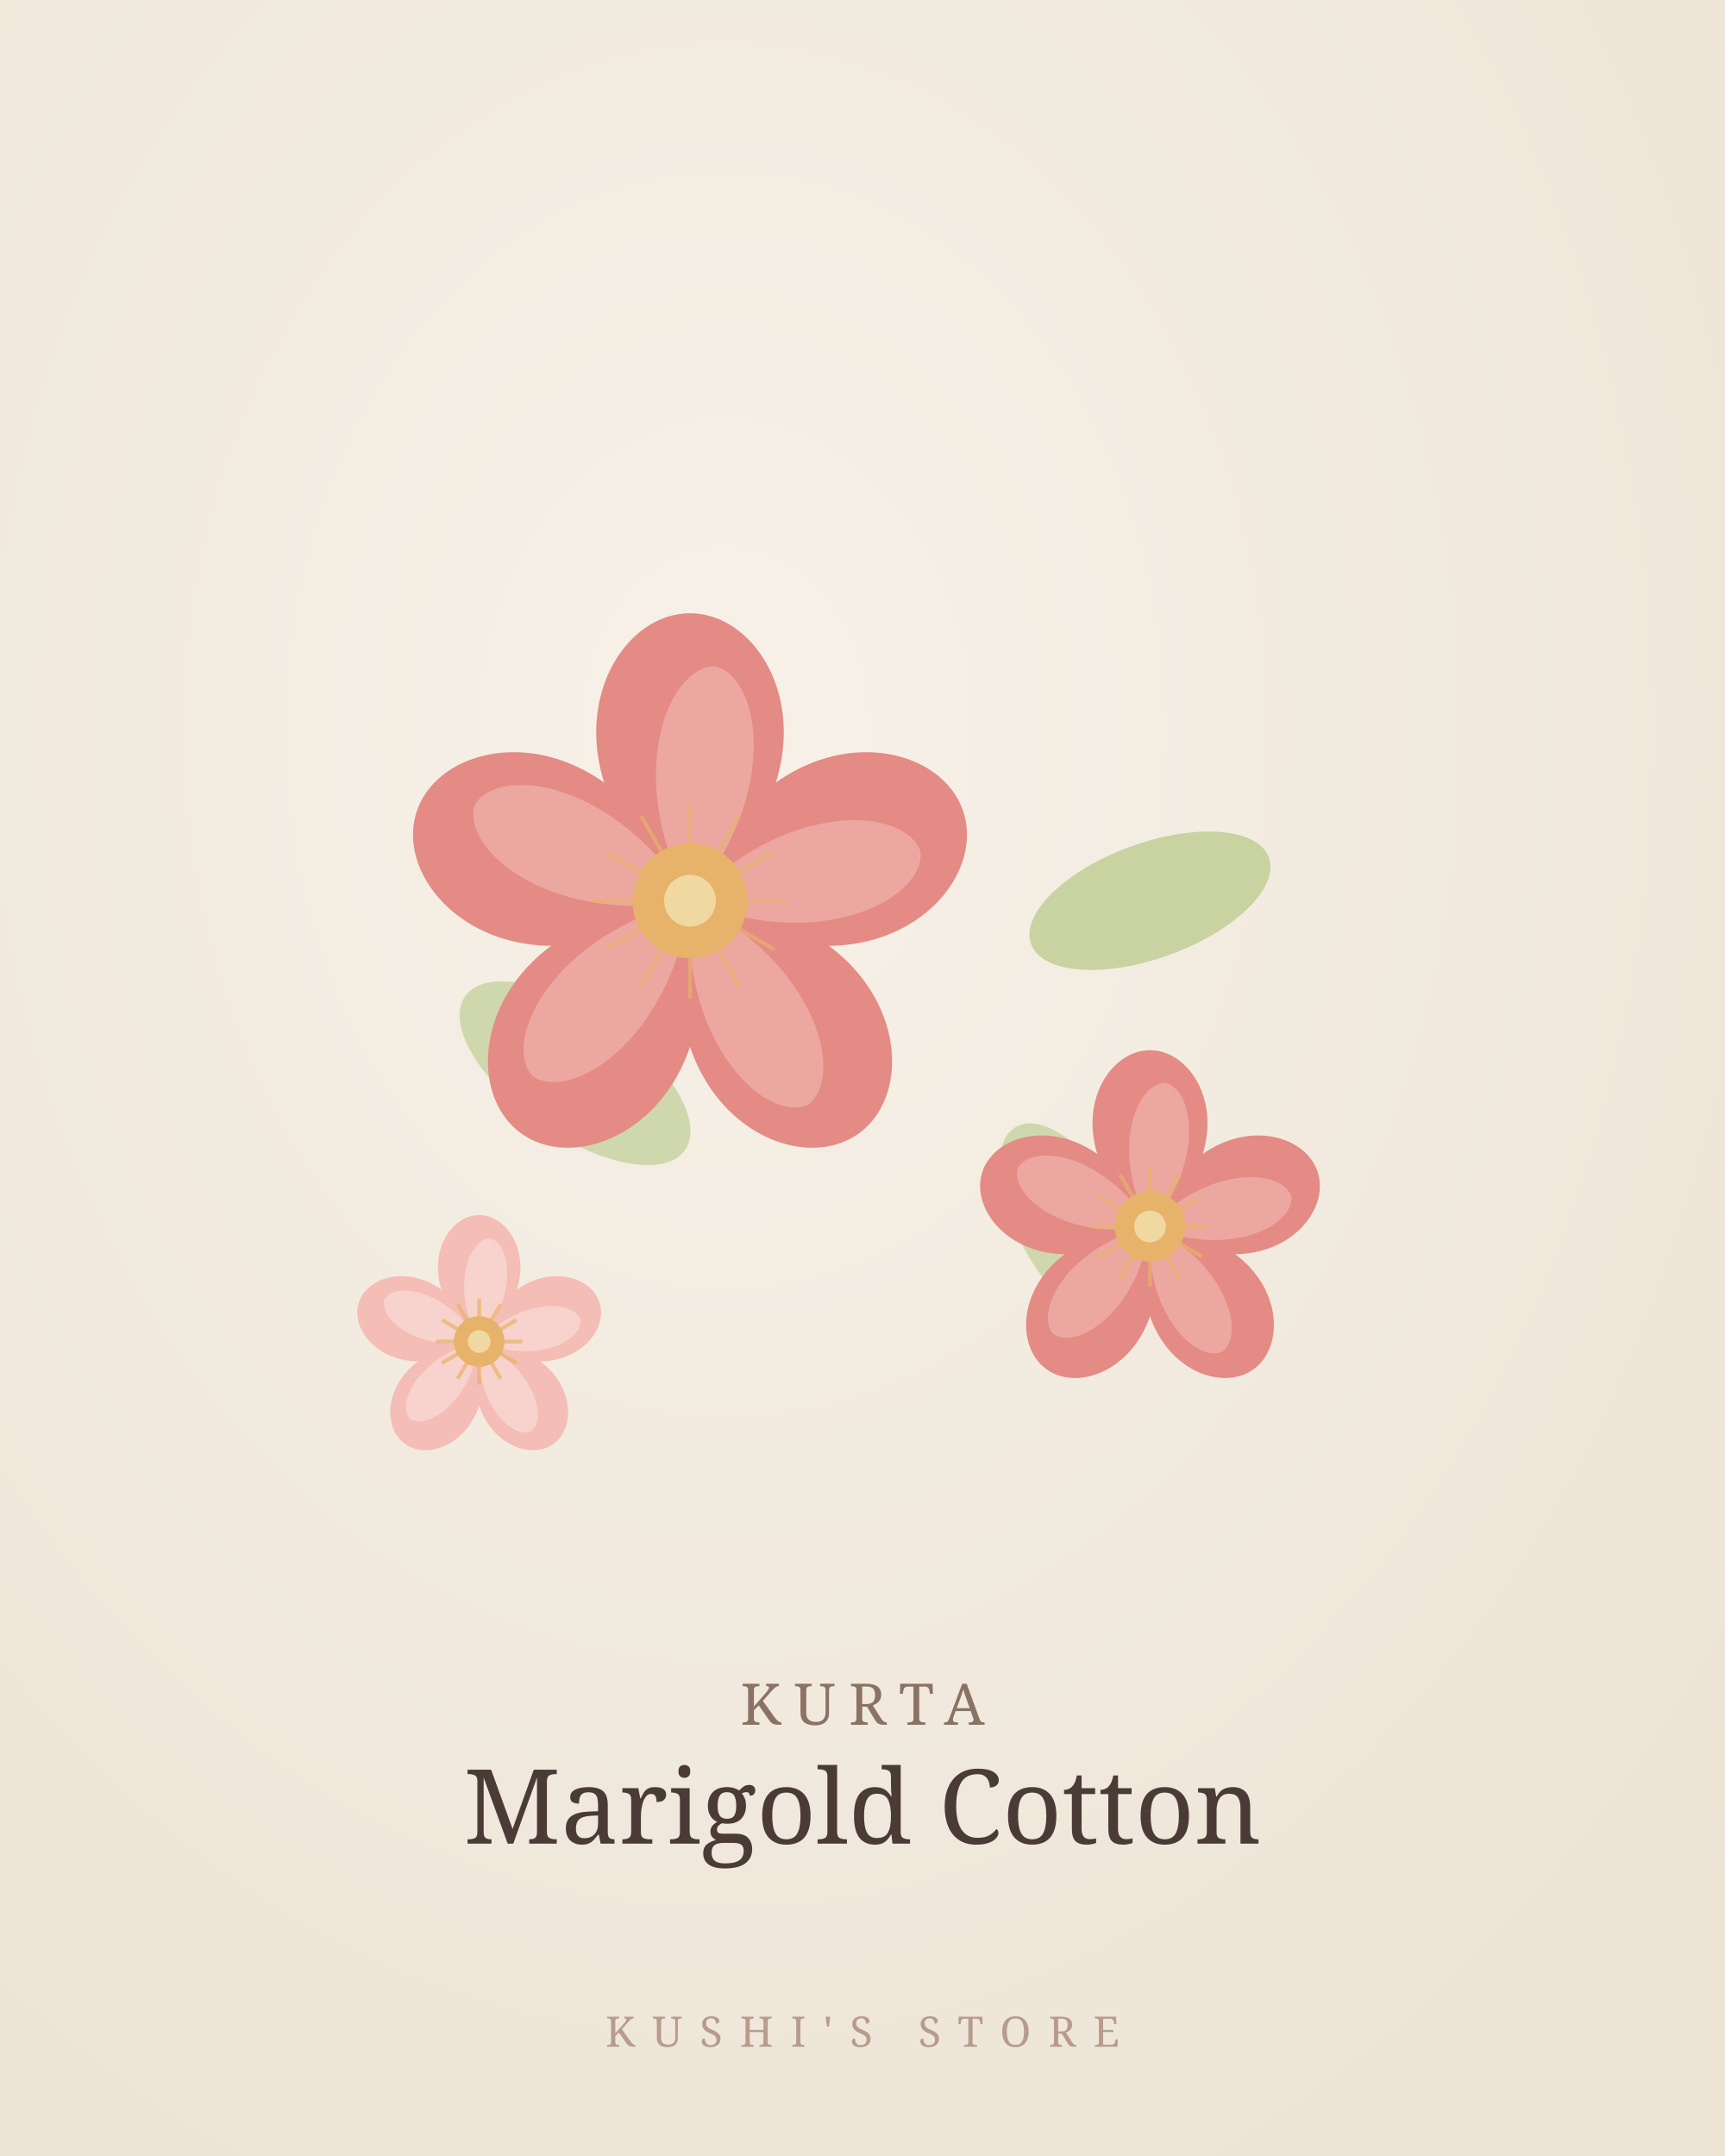
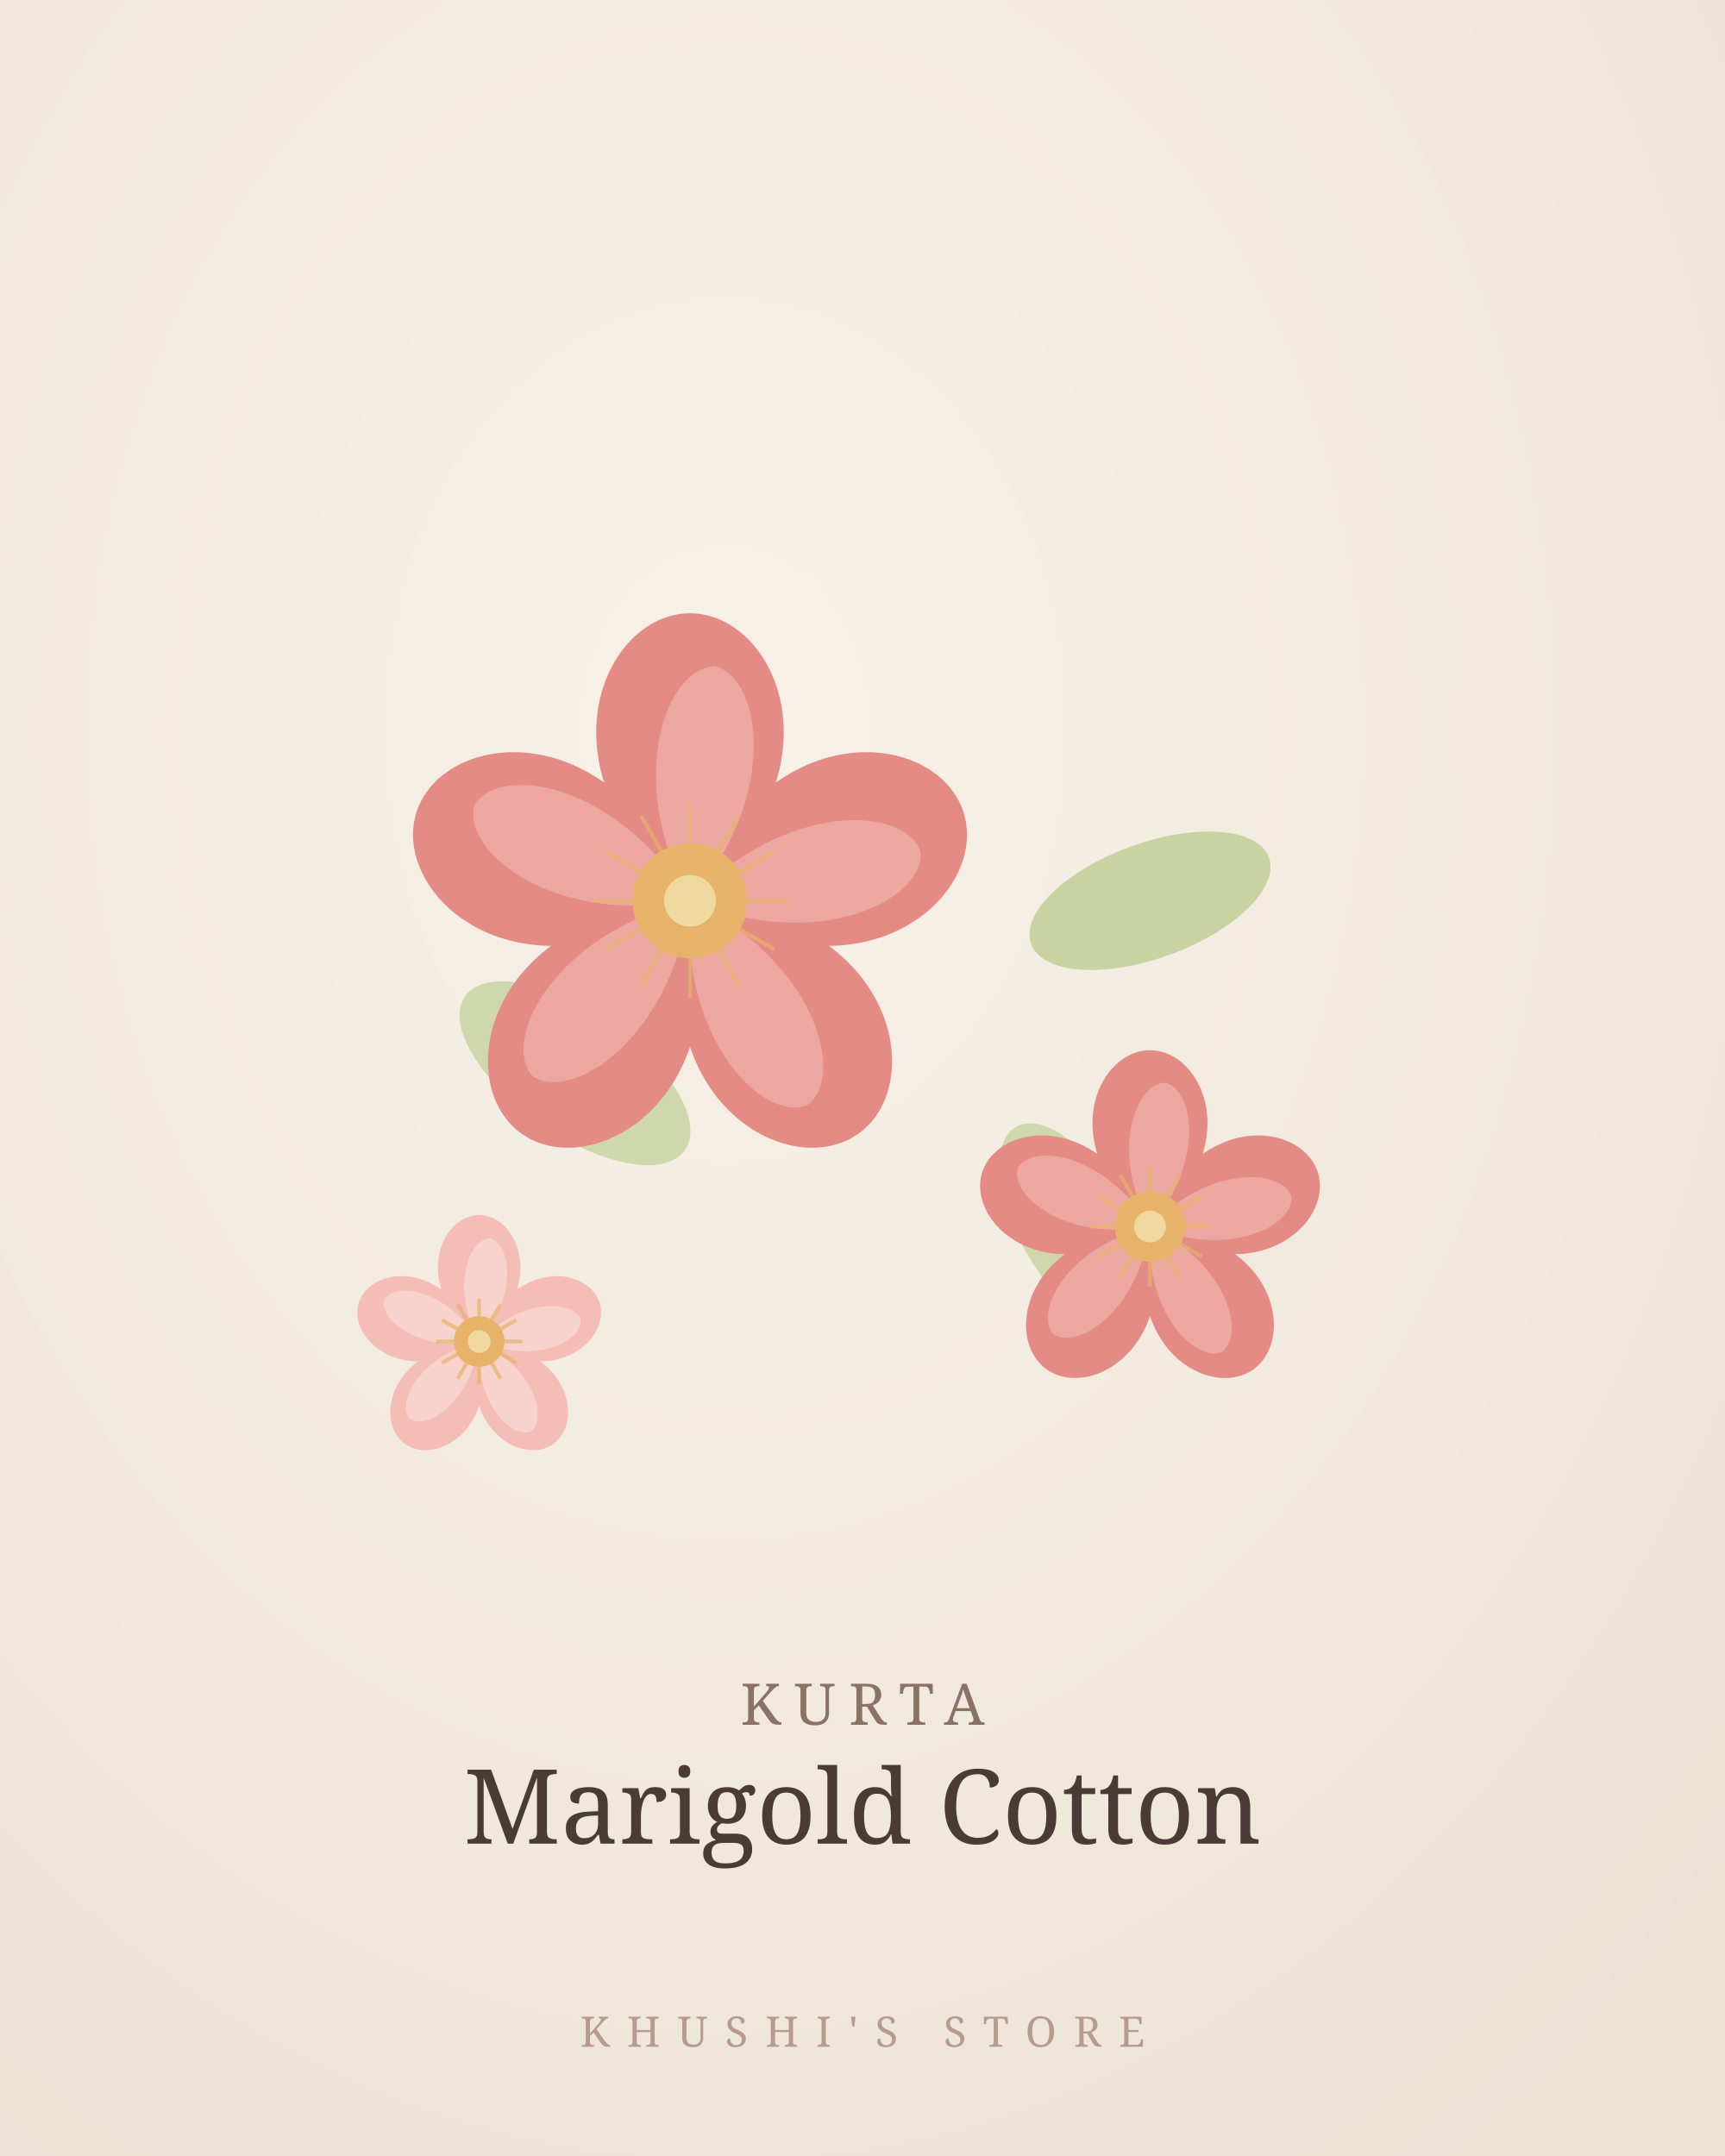
<svg xmlns="http://www.w3.org/2000/svg" width="900" height="1125" viewBox="0 0 900 1125">
  <defs>
    <radialGradient id="bg" cx="42%" cy="34%" r="80%">
      <stop offset="0" stop-color="#F7F1E8" />
      <stop offset="1" stop-color="#ECE3D5" />
    </radialGradient>
  </defs>
  <rect width="900" height="1125" fill="url(#bg)" />
  <g opacity="0.9">
    <ellipse transform="rotate(35 300 560)" cx="300" cy="560" rx="70" ry="32" fill="#CBD6A6" />
    <ellipse transform="rotate(-20 600 470)" cx="600" cy="470" rx="66" ry="30" fill="#C3D09A" />
    <ellipse transform="rotate(60 560 640)" cx="560" cy="640" rx="60" ry="28" fill="#CBD6A6" />
  </g>
  <path transform="rotate(0 360 470)" d="M360 470       C277.5 402.5, 314.625 320, 360 320       C405.375 320, 442.5 402.5, 360 470 Z" fill="#E38B84" />
  <path transform="rotate(72 360 470)" d="M360 470       C277.5 402.5, 314.625 320, 360 320       C405.375 320, 442.5 402.5, 360 470 Z" fill="#E38B84" />
  <path transform="rotate(144 360 470)" d="M360 470       C277.5 402.5, 314.625 320, 360 320       C405.375 320, 442.5 402.5, 360 470 Z" fill="#E38B84" />
  <path transform="rotate(216 360 470)" d="M360 470       C277.5 402.5, 314.625 320, 360 320       C405.375 320, 442.5 402.5, 360 470 Z" fill="#E38B84" />
  <path transform="rotate(288 360 470)" d="M360 470       C277.5 402.5, 314.625 320, 360 320       C405.375 320, 442.5 402.5, 360 470 Z" fill="#E38B84" />
  <path transform="rotate(6 360 470)" d="M360 470       C318.75 410, 335.25 350, 360 347       C384.75 350, 401.25 410, 360 470 Z" fill="#F4BDB6" fill-opacity="0.55" />
  <path transform="rotate(78 360 470)" d="M360 470       C318.75 410, 335.25 350, 360 347       C384.75 350, 401.25 410, 360 470 Z" fill="#F4BDB6" fill-opacity="0.55" />
  <path transform="rotate(150 360 470)" d="M360 470       C318.75 410, 335.25 350, 360 347       C384.75 350, 401.25 410, 360 470 Z" fill="#F4BDB6" fill-opacity="0.55" />
  <path transform="rotate(222 360 470)" d="M360 470       C318.75 410, 335.25 350, 360 347       C384.75 350, 401.25 410, 360 470 Z" fill="#F4BDB6" fill-opacity="0.55" />
  <path transform="rotate(294 360 470)" d="M360 470       C318.75 410, 335.25 350, 360 347       C384.75 350, 401.25 410, 360 470 Z" fill="#F4BDB6" fill-opacity="0.55" />
  <circle cx="360" cy="470" r="30" fill="#E7B26A" />
  <line x1="360" y1="470" x2="411" y2="470" stroke="#E7B26A" stroke-width="2" stroke-opacity="0.7" />
  <line x1="360" y1="470" x2="404.167" y2="495.5" stroke="#E7B26A" stroke-width="2" stroke-opacity="0.7" />
  <line x1="360" y1="470" x2="385.5" y2="514.167" stroke="#E7B26A" stroke-width="2" stroke-opacity="0.7" />
  <line x1="360" y1="470" x2="360" y2="521" stroke="#E7B26A" stroke-width="2" stroke-opacity="0.7" />
  <line x1="360" y1="470" x2="334.5" y2="514.167" stroke="#E7B26A" stroke-width="2" stroke-opacity="0.7" />
  <line x1="360" y1="470" x2="315.833" y2="495.5" stroke="#E7B26A" stroke-width="2" stroke-opacity="0.7" />
  <line x1="360" y1="470" x2="309" y2="470" stroke="#E7B26A" stroke-width="2" stroke-opacity="0.7" />
  <line x1="360" y1="470" x2="315.833" y2="444.5" stroke="#E7B26A" stroke-width="2" stroke-opacity="0.7" />
  <line x1="360" y1="470" x2="334.5" y2="425.833" stroke="#E7B26A" stroke-width="2" stroke-opacity="0.7" />
  <line x1="360" y1="470" x2="360" y2="419" stroke="#E7B26A" stroke-width="2" stroke-opacity="0.7" />
  <line x1="360" y1="470" x2="385.5" y2="425.833" stroke="#E7B26A" stroke-width="2" stroke-opacity="0.7" />
  <line x1="360" y1="470" x2="404.167" y2="444.5" stroke="#E7B26A" stroke-width="2" stroke-opacity="0.7" />
  <circle cx="360" cy="470" r="13.5" fill="#F0D9A0" />
  <path transform="rotate(0 600 640)" d="M600 640       C549.4 598.6, 572.17 548, 600 548       C627.83 548, 650.6 598.6, 600 640 Z" fill="#E38B84" />
  <path transform="rotate(72 600 640)" d="M600 640       C549.4 598.6, 572.17 548, 600 548       C627.83 548, 650.6 598.6, 600 640 Z" fill="#E38B84" />
  <path transform="rotate(144 600 640)" d="M600 640       C549.4 598.6, 572.17 548, 600 548       C627.83 548, 650.6 598.6, 600 640 Z" fill="#E38B84" />
  <path transform="rotate(216 600 640)" d="M600 640       C549.4 598.6, 572.17 548, 600 548       C627.83 548, 650.6 598.6, 600 640 Z" fill="#E38B84" />
  <path transform="rotate(288 600 640)" d="M600 640       C549.4 598.6, 572.17 548, 600 548       C627.83 548, 650.6 598.6, 600 640 Z" fill="#E38B84" />
  <path transform="rotate(6 600 640)" d="M600 640       C574.7 603.2, 584.82 566.4, 600 564.56       C615.18 566.4, 625.3 603.2, 600 640 Z" fill="#F4BDB6" fill-opacity="0.55" />
  <path transform="rotate(78 600 640)" d="M600 640       C574.7 603.2, 584.82 566.4, 600 564.56       C615.18 566.4, 625.3 603.2, 600 640 Z" fill="#F4BDB6" fill-opacity="0.55" />
  <path transform="rotate(150 600 640)" d="M600 640       C574.7 603.2, 584.82 566.4, 600 564.56       C615.18 566.4, 625.3 603.2, 600 640 Z" fill="#F4BDB6" fill-opacity="0.55" />
  <path transform="rotate(222 600 640)" d="M600 640       C574.7 603.2, 584.82 566.4, 600 564.56       C615.18 566.4, 625.3 603.2, 600 640 Z" fill="#F4BDB6" fill-opacity="0.55" />
  <path transform="rotate(294 600 640)" d="M600 640       C574.7 603.2, 584.82 566.4, 600 564.56       C615.18 566.4, 625.3 603.2, 600 640 Z" fill="#F4BDB6" fill-opacity="0.55" />
  <circle cx="600" cy="640" r="18.4" fill="#E7B26A" />
  <line x1="600" y1="640" x2="631.28" y2="640" stroke="#E7B26A" stroke-width="2" stroke-opacity="0.7" />
  <line x1="600" y1="640" x2="627.089" y2="655.64" stroke="#E7B26A" stroke-width="2" stroke-opacity="0.7" />
  <line x1="600" y1="640" x2="615.64" y2="667.089" stroke="#E7B26A" stroke-width="2" stroke-opacity="0.7" />
  <line x1="600" y1="640" x2="600" y2="671.28" stroke="#E7B26A" stroke-width="2" stroke-opacity="0.7" />
  <line x1="600" y1="640" x2="584.36" y2="667.089" stroke="#E7B26A" stroke-width="2" stroke-opacity="0.7" />
  <line x1="600" y1="640" x2="572.911" y2="655.64" stroke="#E7B26A" stroke-width="2" stroke-opacity="0.7" />
  <line x1="600" y1="640" x2="568.72" y2="640" stroke="#E7B26A" stroke-width="2" stroke-opacity="0.7" />
  <line x1="600" y1="640" x2="572.911" y2="624.36" stroke="#E7B26A" stroke-width="2" stroke-opacity="0.7" />
  <line x1="600" y1="640" x2="584.36" y2="612.911" stroke="#E7B26A" stroke-width="2" stroke-opacity="0.7" />
  <line x1="600" y1="640" x2="600" y2="608.72" stroke="#E7B26A" stroke-width="2" stroke-opacity="0.7" />
  <line x1="600" y1="640" x2="615.64" y2="612.911" stroke="#E7B26A" stroke-width="2" stroke-opacity="0.7" />
  <line x1="600" y1="640" x2="627.089" y2="624.36" stroke="#E7B26A" stroke-width="2" stroke-opacity="0.7" />
  <circle cx="600" cy="640" r="8.28" fill="#F0D9A0" />
  <path transform="rotate(0 250 700)" d="M250 700       C213.7 670.3, 230.035 634, 250 634       C269.965 634, 286.3 670.3, 250 700 Z" fill="#F4BDB6" />
  <path transform="rotate(72 250 700)" d="M250 700       C213.7 670.3, 230.035 634, 250 634       C269.965 634, 286.3 670.3, 250 700 Z" fill="#F4BDB6" />
  <path transform="rotate(144 250 700)" d="M250 700       C213.7 670.3, 230.035 634, 250 634       C269.965 634, 286.3 670.3, 250 700 Z" fill="#F4BDB6" />
  <path transform="rotate(216 250 700)" d="M250 700       C213.7 670.3, 230.035 634, 250 634       C269.965 634, 286.3 670.3, 250 700 Z" fill="#F4BDB6" />
  <path transform="rotate(288 250 700)" d="M250 700       C213.7 670.3, 230.035 634, 250 634       C269.965 634, 286.3 670.3, 250 700 Z" fill="#F4BDB6" />
  <path transform="rotate(6 250 700)" d="M250 700       C231.85 673.6, 239.11 647.2, 250 645.88       C260.89 647.2, 268.15 673.6, 250 700 Z" fill="#FBE3DF" fill-opacity="0.55" />
  <path transform="rotate(78 250 700)" d="M250 700       C231.85 673.6, 239.11 647.2, 250 645.88       C260.89 647.2, 268.15 673.6, 250 700 Z" fill="#FBE3DF" fill-opacity="0.55" />
  <path transform="rotate(150 250 700)" d="M250 700       C231.85 673.6, 239.11 647.2, 250 645.88       C260.89 647.2, 268.15 673.6, 250 700 Z" fill="#FBE3DF" fill-opacity="0.55" />
  <path transform="rotate(222 250 700)" d="M250 700       C231.85 673.6, 239.11 647.2, 250 645.88       C260.89 647.2, 268.15 673.6, 250 700 Z" fill="#FBE3DF" fill-opacity="0.55" />
  <path transform="rotate(294 250 700)" d="M250 700       C231.85 673.6, 239.11 647.2, 250 645.88       C260.89 647.2, 268.15 673.6, 250 700 Z" fill="#FBE3DF" fill-opacity="0.55" />
  <circle cx="250" cy="700" r="13.2" fill="#E7B26A" />
  <line x1="250" y1="700" x2="272.44" y2="700" stroke="#E7B26A" stroke-width="2" stroke-opacity="0.7" />
  <line x1="250" y1="700" x2="269.434" y2="711.22" stroke="#E7B26A" stroke-width="2" stroke-opacity="0.7" />
  <line x1="250" y1="700" x2="261.22" y2="719.434" stroke="#E7B26A" stroke-width="2" stroke-opacity="0.7" />
  <line x1="250" y1="700" x2="250" y2="722.44" stroke="#E7B26A" stroke-width="2" stroke-opacity="0.7" />
  <line x1="250" y1="700" x2="238.78" y2="719.434" stroke="#E7B26A" stroke-width="2" stroke-opacity="0.7" />
  <line x1="250" y1="700" x2="230.566" y2="711.22" stroke="#E7B26A" stroke-width="2" stroke-opacity="0.7" />
  <line x1="250" y1="700" x2="227.56" y2="700" stroke="#E7B26A" stroke-width="2" stroke-opacity="0.7" />
  <line x1="250" y1="700" x2="230.566" y2="688.78" stroke="#E7B26A" stroke-width="2" stroke-opacity="0.7" />
  <line x1="250" y1="700" x2="238.78" y2="680.566" stroke="#E7B26A" stroke-width="2" stroke-opacity="0.7" />
  <line x1="250" y1="700" x2="250" y2="677.56" stroke="#E7B26A" stroke-width="2" stroke-opacity="0.7" />
  <line x1="250" y1="700" x2="261.22" y2="680.566" stroke="#E7B26A" stroke-width="2" stroke-opacity="0.7" />
  <line x1="250" y1="700" x2="269.434" y2="688.78" stroke="#E7B26A" stroke-width="2" stroke-opacity="0.7" />
  <circle cx="250" cy="700" r="5.94" fill="#F0D9A0" />
  <text x="450" y="900" text-anchor="middle" fill="#8A7365" font-family="Georgia, serif" font-size="30" letter-spacing="7">KURTA</text>
  <text x="450" y="962" text-anchor="middle" fill="#4A3B37" font-family="Georgia, serif" font-size="54">Marigold Cotton</text>
-   <text x="450" y="1068" text-anchor="middle" fill="#B79C8E" font-family="Georgia, serif" font-size="22" letter-spacing="9">KUSHI'S STORE</text>
+   <text x="450" y="1068" text-anchor="middle" fill="#B79C8E" font-family="Georgia, serif" font-size="22" letter-spacing="9">KHUSHI'S STORE</text>
</svg>
